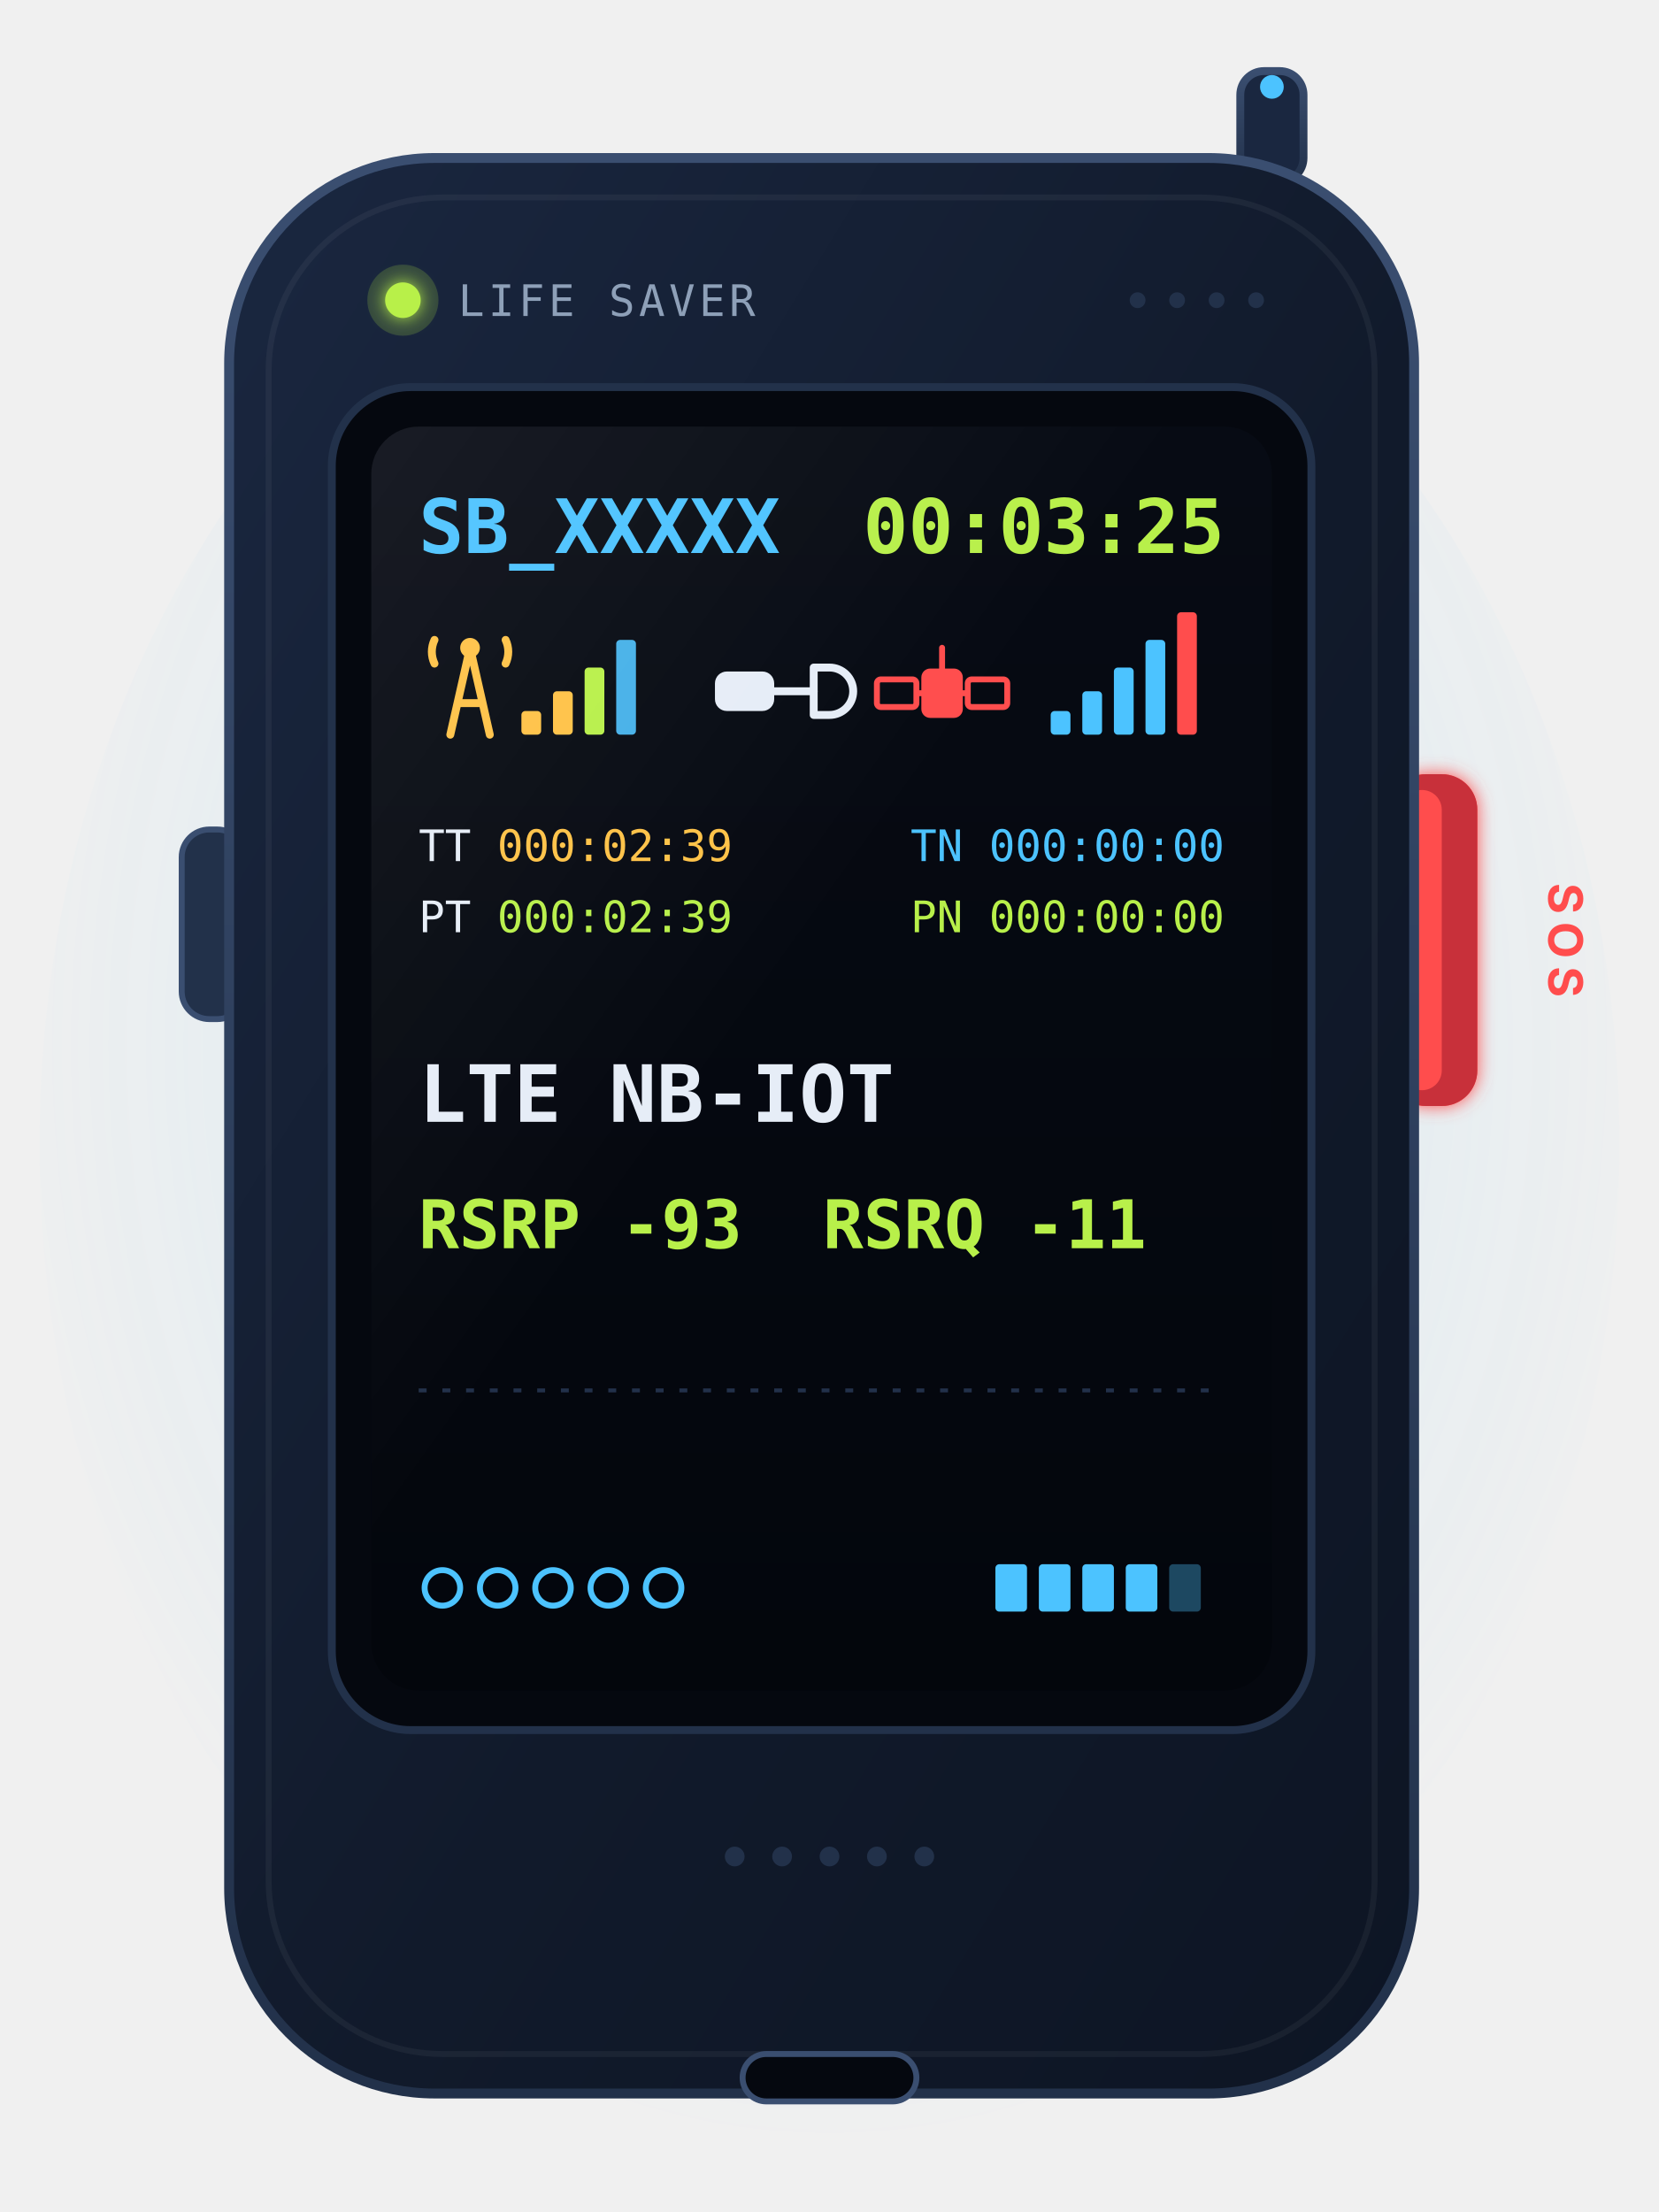
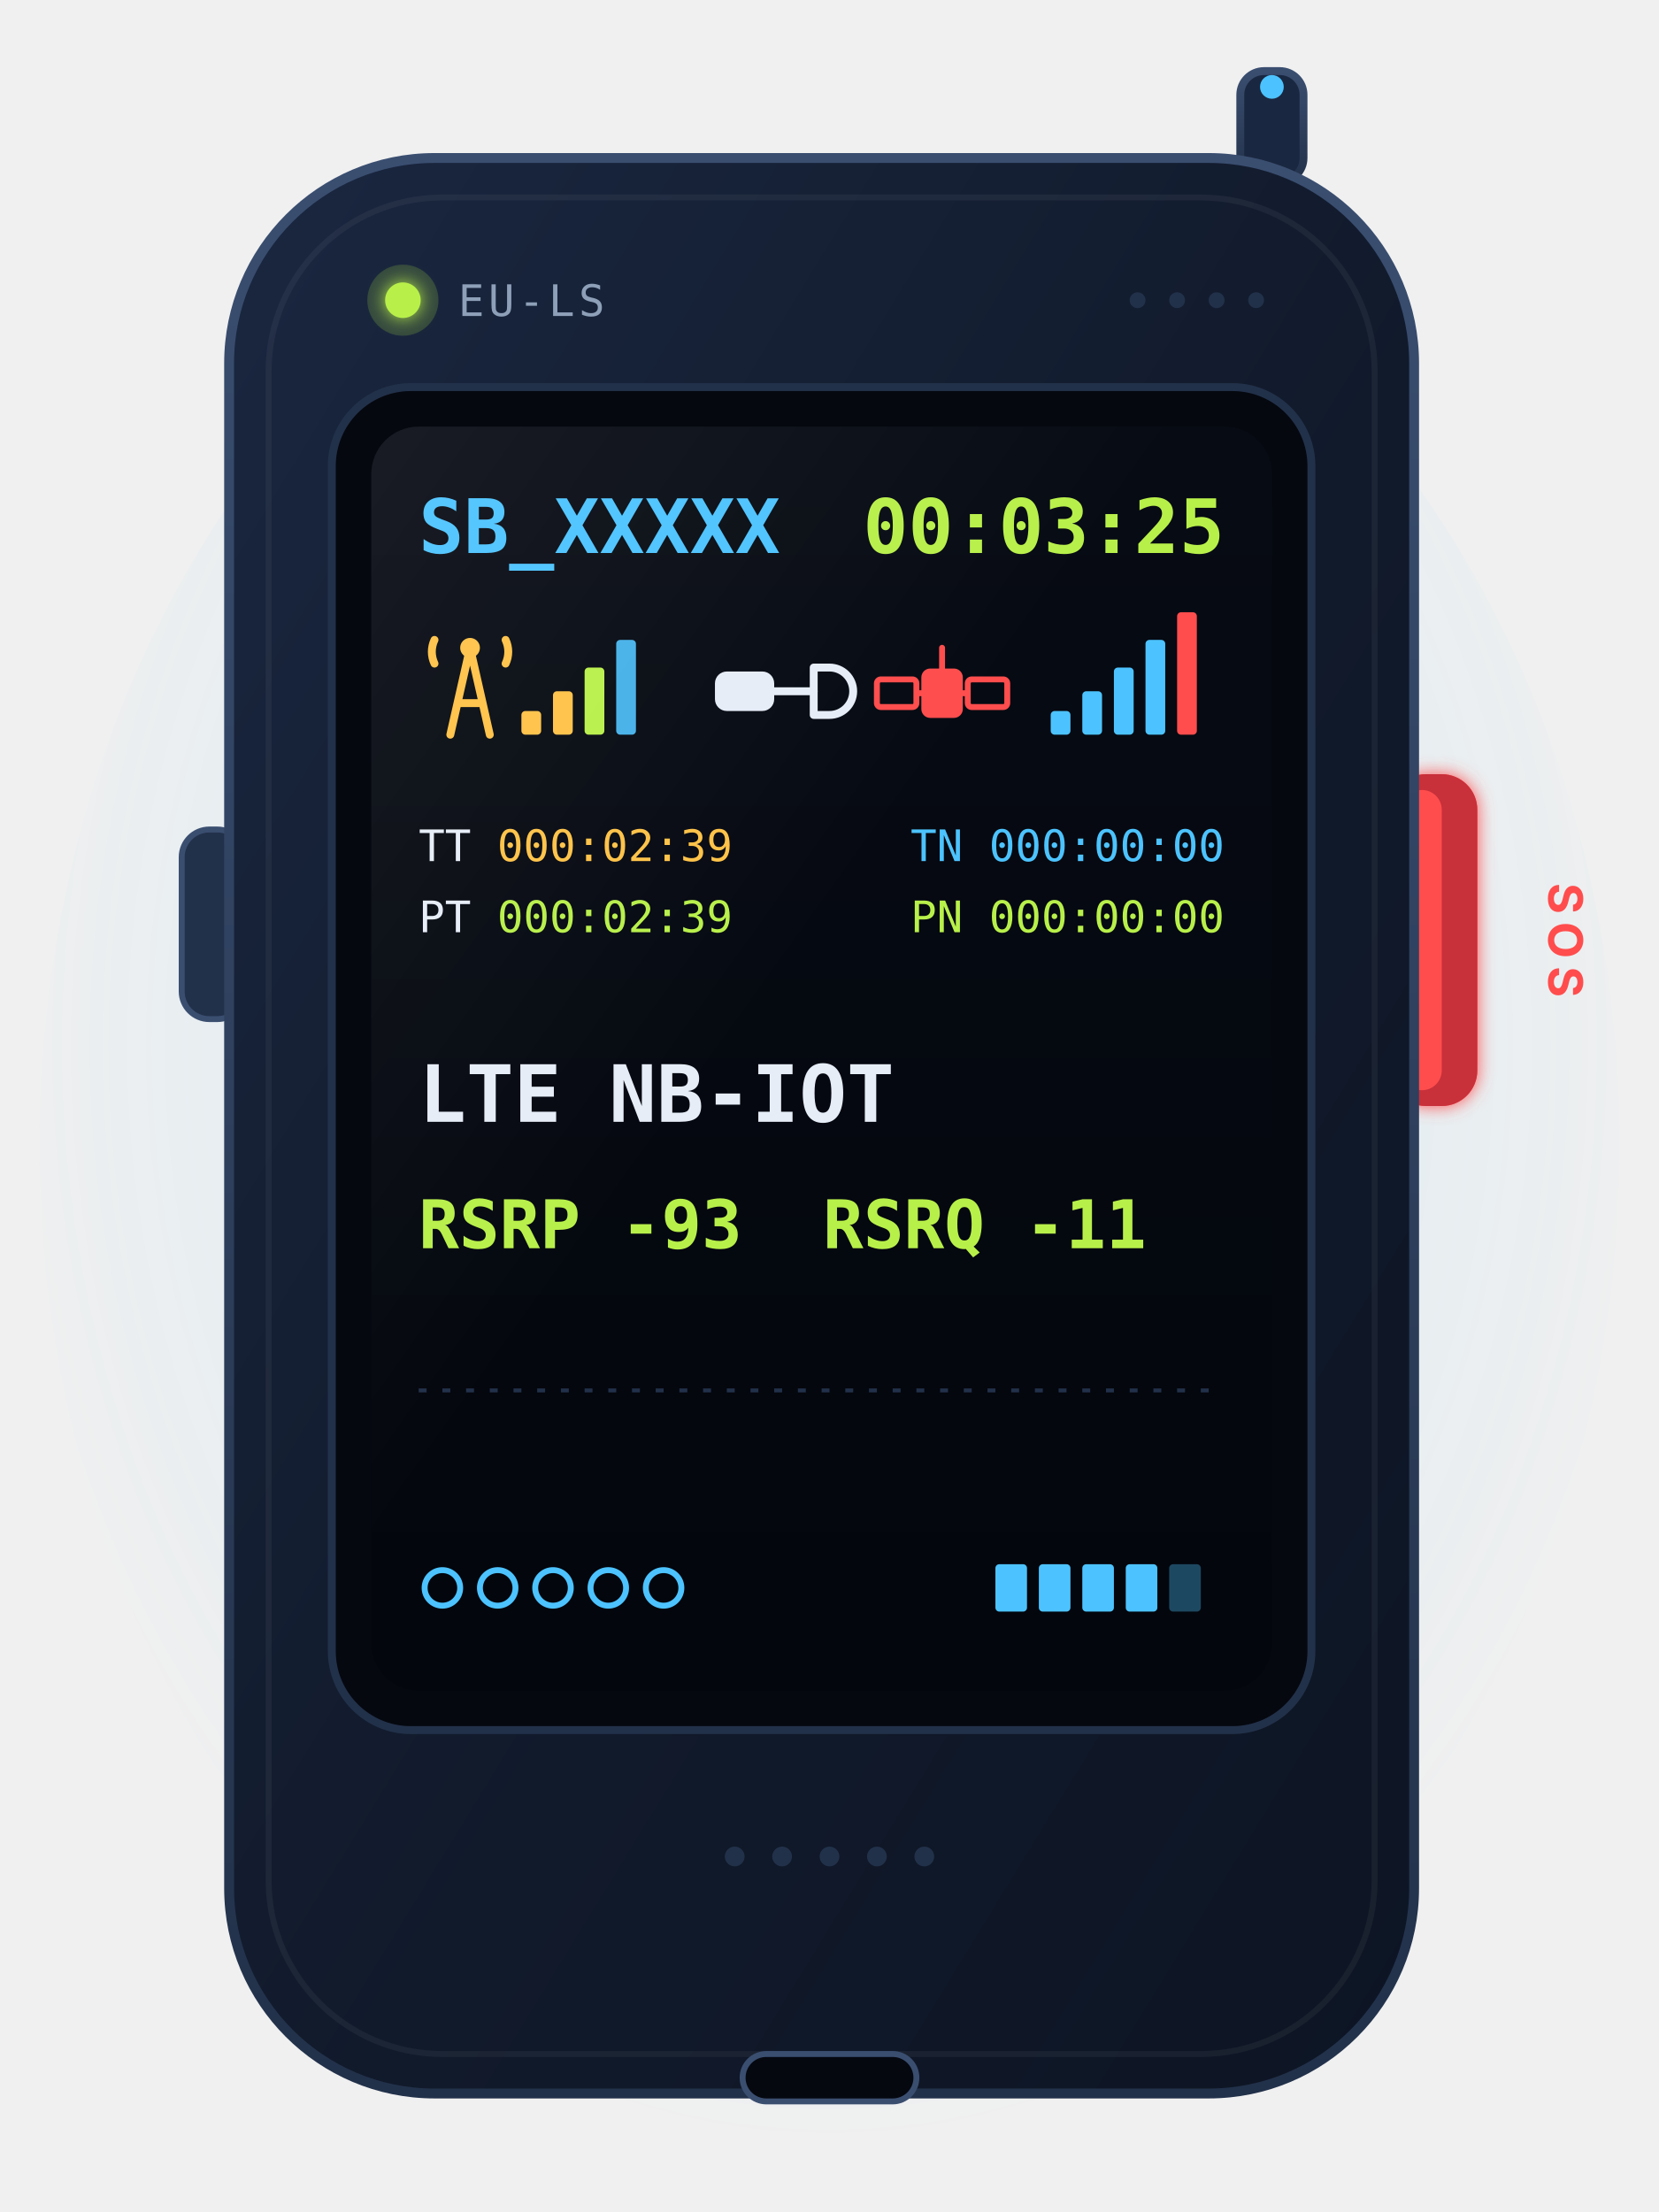
<svg xmlns="http://www.w3.org/2000/svg" viewBox="0 0 420 560" role="img" aria-labelledby="dh-title dh-desc">
  <defs>
    <linearGradient id="dh-case" x1="0" y1="0" x2="1" y2="1">
      <stop offset="0" stop-color="#1A2740" />
      <stop offset="0.55" stop-color="#111A2B" />
      <stop offset="1" stop-color="#0D1524" />
    </linearGradient>
    <linearGradient id="dh-edge" x1="0" y1="0" x2="0" y2="1">
      <stop offset="0" stop-color="#3A4E70" />
      <stop offset="1" stop-color="#22314A" />
    </linearGradient>
    <linearGradient id="dh-screen" x1="0" y1="0" x2="0" y2="1">
      <stop offset="0" stop-color="#070B14" />
      <stop offset="1" stop-color="#03060C" />
    </linearGradient>
    <linearGradient id="dh-glare" x1="0" y1="0" x2="1" y2="1">
      <stop offset="0" stop-color="#FFFFFF" stop-opacity="0.07" />
      <stop offset="0.45" stop-color="#FFFFFF" stop-opacity="0" />
    </linearGradient>
    <radialGradient id="dh-halo" cx="0.5" cy="0.45" r="0.55">
      <stop offset="0" stop-color="#4CC3FF" stop-opacity="0.18" />
      <stop offset="1" stop-color="#4CC3FF" stop-opacity="0" />
    </radialGradient>
    <filter id="dh-glow" x="-50%" y="-50%" width="200%" height="200%">
      <feGaussianBlur stdDeviation="2.2" result="b" />
      <feMerge>
        <feMergeNode in="b" />
        <feMergeNode in="SourceGraphic" />
      </feMerge>
    </filter>
  </defs>
  <style>
    .dh-mono{font-family:"JetBrains Mono","SFMono-Regular",Menlo,Consolas,monospace}
    .dh-sans{font-family:"Space Grotesk",Inter,sans-serif}
    .dh-bar{animation:dh-pulse 2.4s ease-in-out infinite}
    .dh-b2{animation-delay:.2s}.dh-b3{animation-delay:.4s}.dh-b4{animation-delay:.6s}
    @keyframes dh-pulse{0%,100%{opacity:1}50%{opacity:.35}}
    .dh-wave{fill:none;stroke:#4CC3FF;stroke-width:2;stroke-linecap:round;opacity:0;
      transform-box:view-box;transform-origin:322px 22px;animation:dh-wave 3s ease-out infinite}
    .dh-w2{animation-delay:1s}.dh-w3{animation-delay:2s}
    @keyframes dh-wave{0%{opacity:0;transform:scale(.4)}15%{opacity:.9}100%{opacity:0;transform:scale(1.6)}}
    .dh-led{animation:dh-blink 2s steps(1,end) infinite}
    @keyframes dh-blink{0%,70%{opacity:1}70.01%,100%{opacity:.25}}
    .dh-sos{animation:dh-sos 2.8s ease-in-out infinite}
    @keyframes dh-sos{0%,100%{opacity:.15}50%{opacity:.6}}
    .dh-colon{animation:dh-tick 1s steps(1,end) infinite}
    @keyframes dh-tick{0%,50%{opacity:1}50.01%,100%{opacity:.2}}
    @media (prefers-reduced-motion:reduce){.dh-bar,.dh-wave,.dh-led,.dh-sos,.dh-colon{animation:none}.dh-wave{opacity:.5}}
  </style>
  <ellipse cx="210" cy="290" rx="200" ry="250" fill="url(#dh-halo)" />
  <rect x="314" y="18" width="16" height="28" rx="6" fill="#1A2740" stroke="url(#dh-edge)" stroke-width="2" />
  <circle cx="322" cy="22" r="3" fill="#4CC3FF" />
  <g>
    <path class="dh-wave" d="M306 14 A20 20 0 0 1 338 14" />
    <path class="dh-wave dh-w2" d="M306 14 A20 20 0 0 1 338 14" />
    <path class="dh-wave dh-w3" d="M306 14 A20 20 0 0 1 338 14" />
  </g>
  <rect x="352" y="196" width="22" height="84" rx="9" fill="#FF4D4D" class="dh-sos" filter="url(#dh-glow)" />
  <rect x="352" y="196" width="22" height="84" rx="9" fill="#C8303A" />
  <rect x="355" y="200" width="10" height="76" rx="5" fill="#FF4D4D" />
  <text x="392" y="238" class="dh-sans" font-size="12" font-weight="700" fill="#FF4D4D" text-anchor="middle" transform="rotate(90 392 238)" letter-spacing="2">SOS</text>
  <rect x="46" y="210" width="16" height="48" rx="7" fill="#22314A" stroke="#3A4E70" stroke-width="1.5" />
  <rect x="58" y="40" width="300" height="490" rx="52" fill="url(#dh-case)" stroke="url(#dh-edge)" stroke-width="2.5" />
  <rect x="68" y="50" width="280" height="470" rx="44" fill="none" stroke="#FFFFFF" stroke-opacity="0.05" stroke-width="1.5" />
  <circle cx="102" cy="76" r="9" fill="#B8F04A" opacity="0.18" class="dh-led" />
  <circle cx="102" cy="76" r="4.5" fill="#B8F04A" class="dh-led" filter="url(#dh-glow)" />
-   <text x="116" y="80" class="dh-mono" font-size="11" fill="#8EA0B8" letter-spacing="1">LIFE SAVER</text>
+   <text x="116" y="80" class="dh-mono" font-size="11" fill="#8EA0B8" letter-spacing="1">EU-LS</text>
  <g fill="#22314A">
    <circle cx="288" cy="76" r="2" />
    <circle cx="298" cy="76" r="2" />
    <circle cx="308" cy="76" r="2" />
    <circle cx="318" cy="76" r="2" />
  </g>
  <rect x="84" y="98" width="248" height="340" rx="20" fill="#05080F" stroke="#22314A" stroke-width="2" />
  <rect x="94" y="108" width="228" height="320" rx="12" fill="url(#dh-screen)" />
  <text x="106" y="140" class="dh-mono" font-size="19" font-weight="700" fill="#4CC3FF">SB_XXXXX</text>
  <text x="310" y="140" class="dh-mono" font-size="19" font-weight="700" fill="#B8F04A" text-anchor="end">00<tspan class="dh-colon">:</tspan>03<tspan class="dh-colon">:</tspan>25</text>
  <g fill="none" stroke="#FFC247" stroke-width="2" stroke-linecap="round" stroke-linejoin="round">
    <path d="M114 186 L119 164 L124 186 M116 178 H122" />
    <path d="M110 166 A7 7 0 0 1 110 160" transform="translate(0 2)" />
    <path d="M128 166 A7 7 0 0 0 128 160" transform="translate(0 2)" />
    <circle cx="119" cy="164" r="1.5" fill="#FFC247" />
  </g>
  <rect class="dh-bar" x="132" y="180" width="5" height="6" rx="1" fill="#FFC247" />
  <rect class="dh-bar dh-b2" x="140" y="175" width="5" height="11" rx="1" fill="#FFC247" />
  <rect class="dh-bar dh-b3" x="148" y="169" width="5" height="17" rx="1" fill="#B8F04A" />
  <rect class="dh-bar dh-b4" x="156" y="162" width="5" height="24" rx="1" fill="#4CC3FF" opacity="0.9" />
  <g fill="none" stroke="#E6EDF7" stroke-width="2" stroke-linecap="round">
    <rect x="182" y="171" width="13" height="8" rx="2" fill="#E6EDF7" />
    <path d="M195 175 H206" />
    <path d="M206 169 v12 M206 169 h4 a6 6 0 0 1 0 12 h-4" />
  </g>
  <g fill="#FF4D4D" stroke="#FF4D4D" stroke-width="1.5" stroke-linejoin="round">
    <rect x="234" y="170" width="9" height="11" rx="1.5" />
    <rect x="222" y="172" width="10" height="7" rx="1" fill="none" />
    <rect x="245" y="172" width="10" height="7" rx="1" fill="none" />
    <path d="M232 175.5 H234 M243 175.5 H245" />
    <path d="M238.5 170 V164" fill="none" stroke-linecap="round" />
  </g>
  <rect class="dh-bar" x="266" y="180" width="5" height="6" rx="1" fill="#4CC3FF" />
  <rect class="dh-bar dh-b2" x="274" y="175" width="5" height="11" rx="1" fill="#4CC3FF" />
  <rect class="dh-bar dh-b3" x="282" y="169" width="5" height="17" rx="1" fill="#4CC3FF" />
  <rect class="dh-bar dh-b4" x="290" y="162" width="5" height="24" rx="1" fill="#4CC3FF" />
  <rect x="298" y="155" width="5" height="31" rx="1" fill="#FF4D4D" />
  <g class="dh-mono" font-size="11">
    <text x="106" y="218" fill="#E6EDF7">TT <tspan fill="#FFC247">000:02:39</tspan>
    </text>
    <text x="106" y="236" fill="#E6EDF7">PT <tspan fill="#B8F04A">000:02:39</tspan>
    </text>
    <text x="310" y="218" fill="#4CC3FF" text-anchor="end">TN 000:00:00</text>
    <text x="310" y="236" fill="#B8F04A" text-anchor="end">PN 000:00:00</text>
  </g>
  <text x="106" y="284" class="dh-mono" font-size="20" font-weight="600" fill="#E6EDF7">LTE NB-IOT</text>
  <text x="106" y="316" class="dh-mono" font-size="17" font-weight="600" fill="#B8F04A" xml:space="preserve">RSRP -93  RSRQ -11</text>
  <line x1="106" y1="352" x2="310" y2="352" stroke="#22314A" stroke-width="1" stroke-dasharray="2 4" />
  <g fill="none" stroke="#4CC3FF" stroke-width="1.5">
    <circle cx="112" cy="402" r="4.5" />
    <circle cx="126" cy="402" r="4.5" />
    <circle cx="140" cy="402" r="4.5" />
    <circle cx="154" cy="402" r="4.5" />
    <circle cx="168" cy="402" r="4.5" />
  </g>
  <g fill="#4CC3FF">
    <rect x="252" y="396" width="8" height="12" rx="1" />
    <rect x="263" y="396" width="8" height="12" rx="1" />
    <rect x="274" y="396" width="8" height="12" rx="1" />
    <rect x="285" y="396" width="8" height="12" rx="1" />
    <rect x="296" y="396" width="8" height="12" rx="1" opacity="0.35" />
  </g>
  <rect x="94" y="108" width="228" height="320" rx="12" fill="url(#dh-glare)" pointer-events="none" />
  <g fill="#22314A">
    <circle cx="186" cy="470" r="2.5" />
    <circle cx="198" cy="470" r="2.5" />
    <circle cx="210" cy="470" r="2.5" />
    <circle cx="222" cy="470" r="2.5" />
    <circle cx="234" cy="470" r="2.5" />
  </g>
  <rect x="188" y="520" width="44" height="12" rx="6" fill="#05080F" stroke="#3A4E70" stroke-width="1.5" />
</svg>
